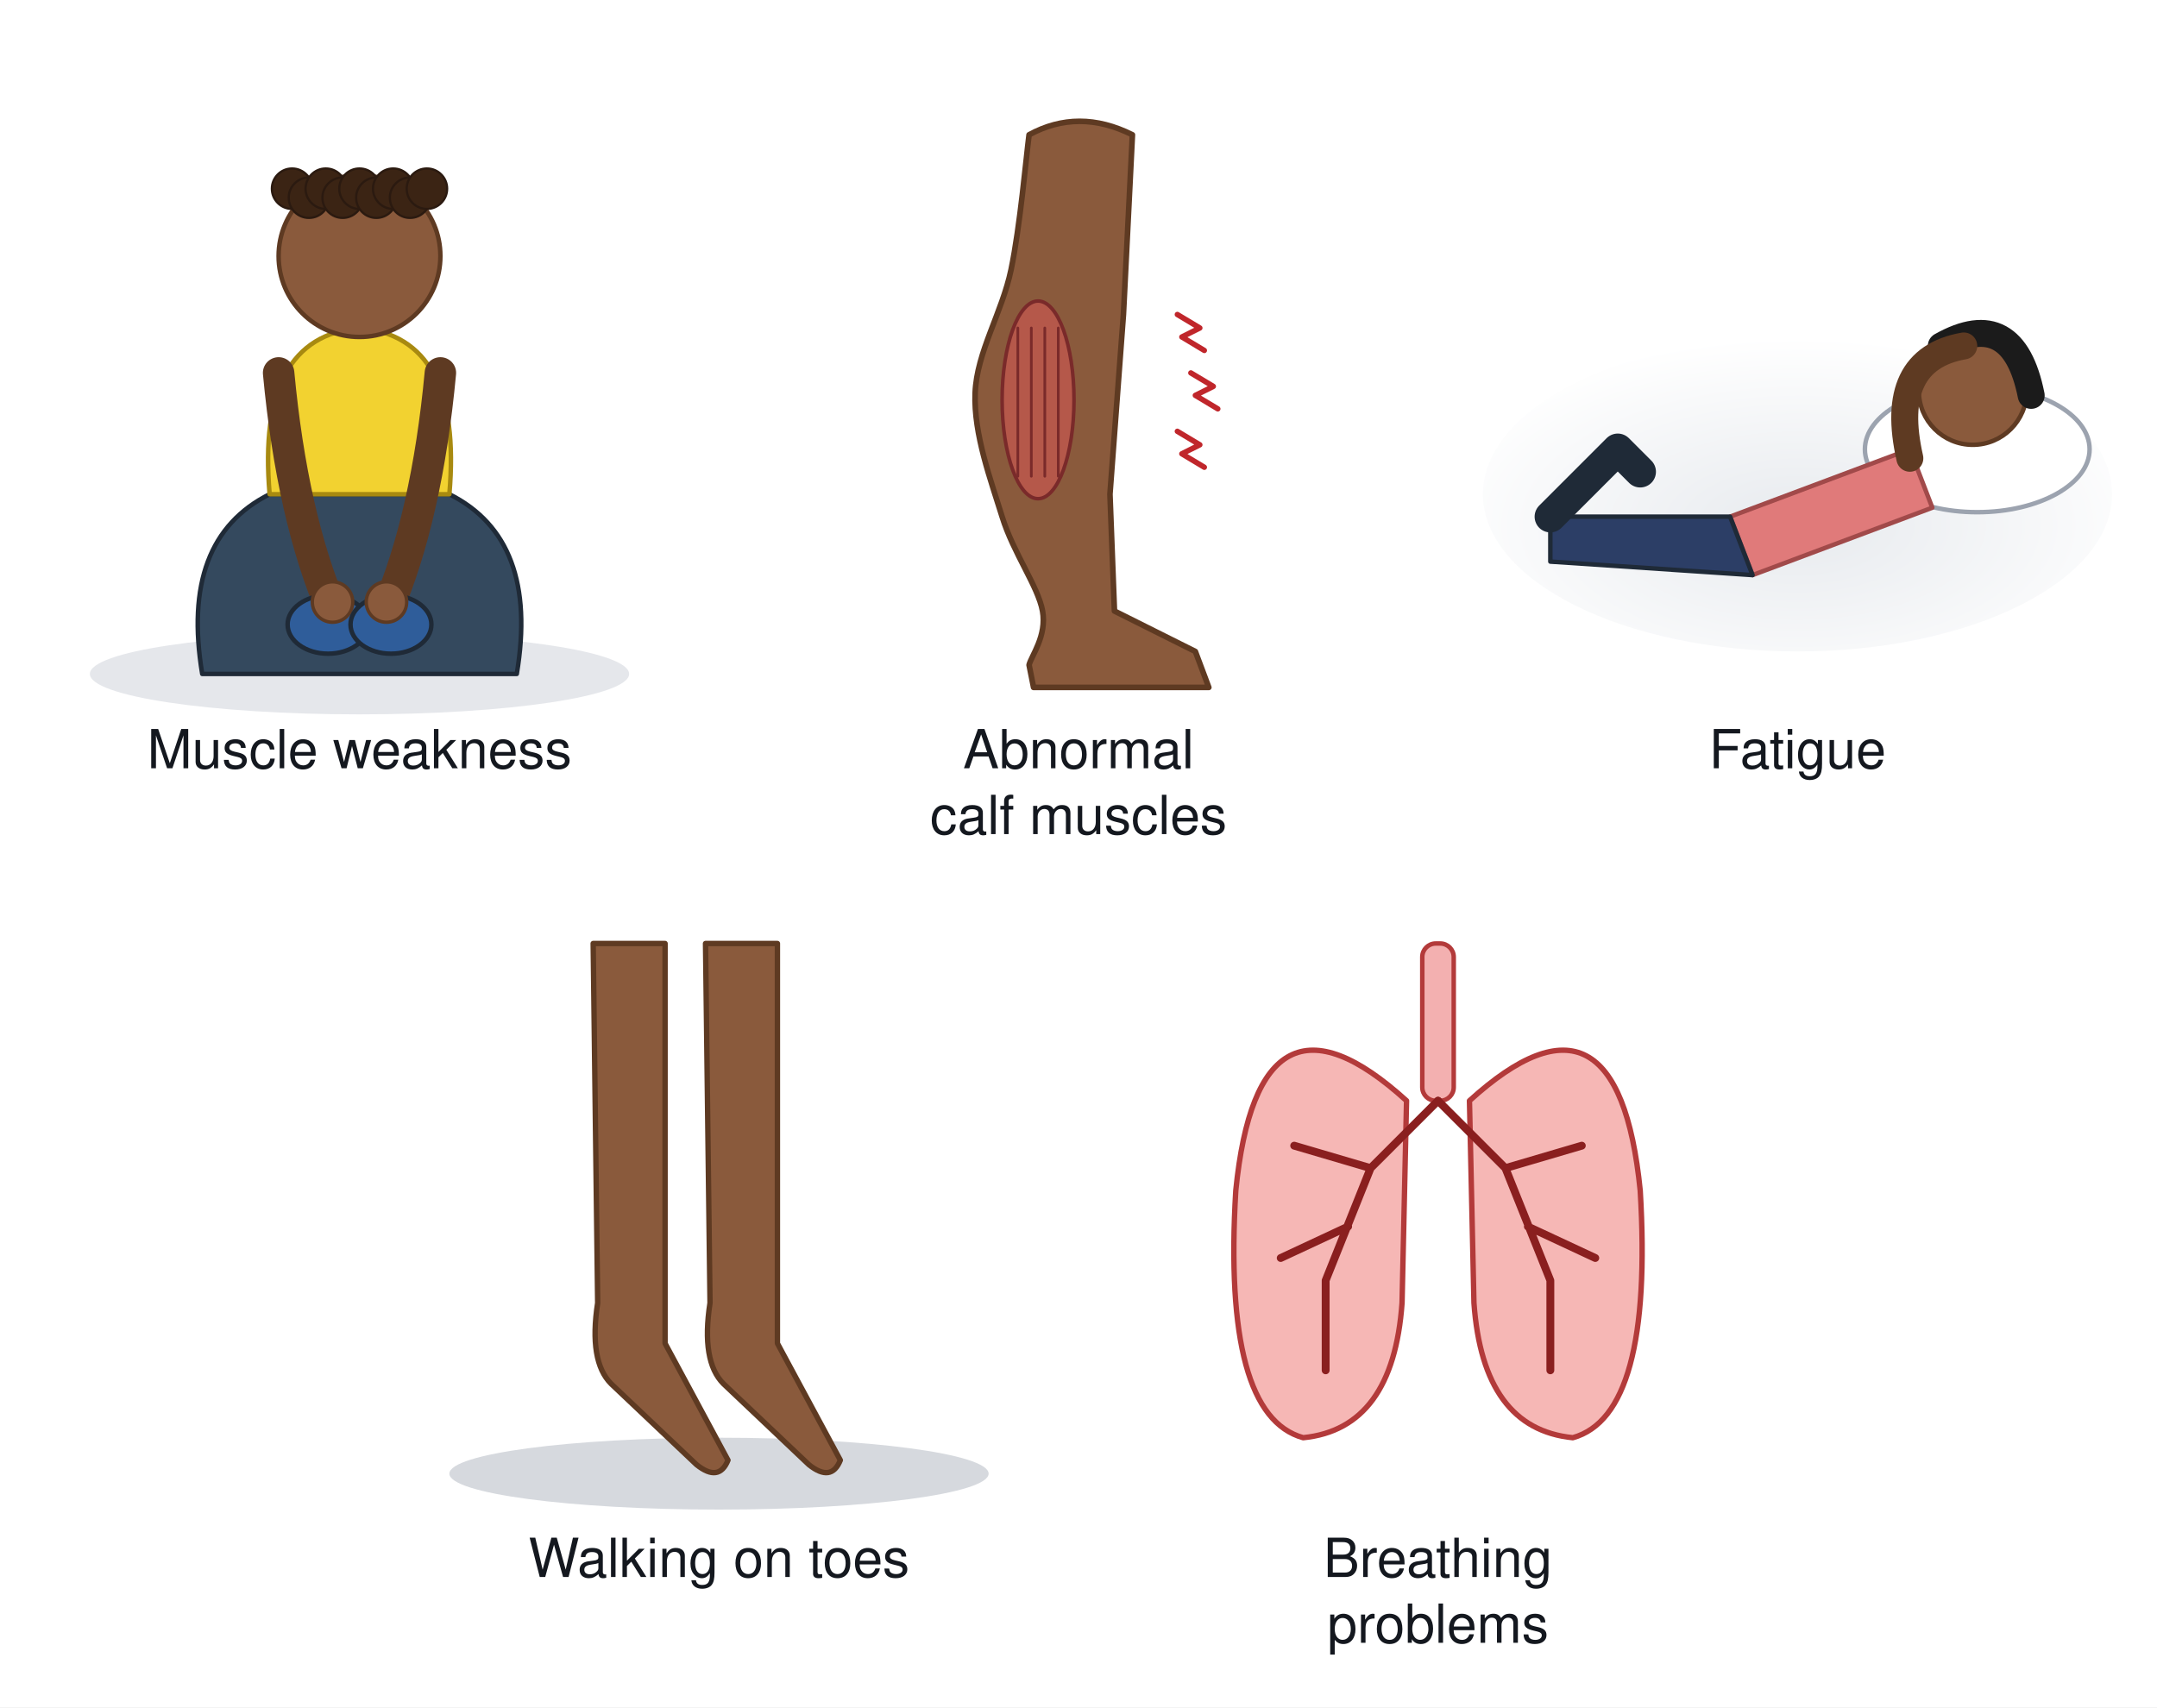
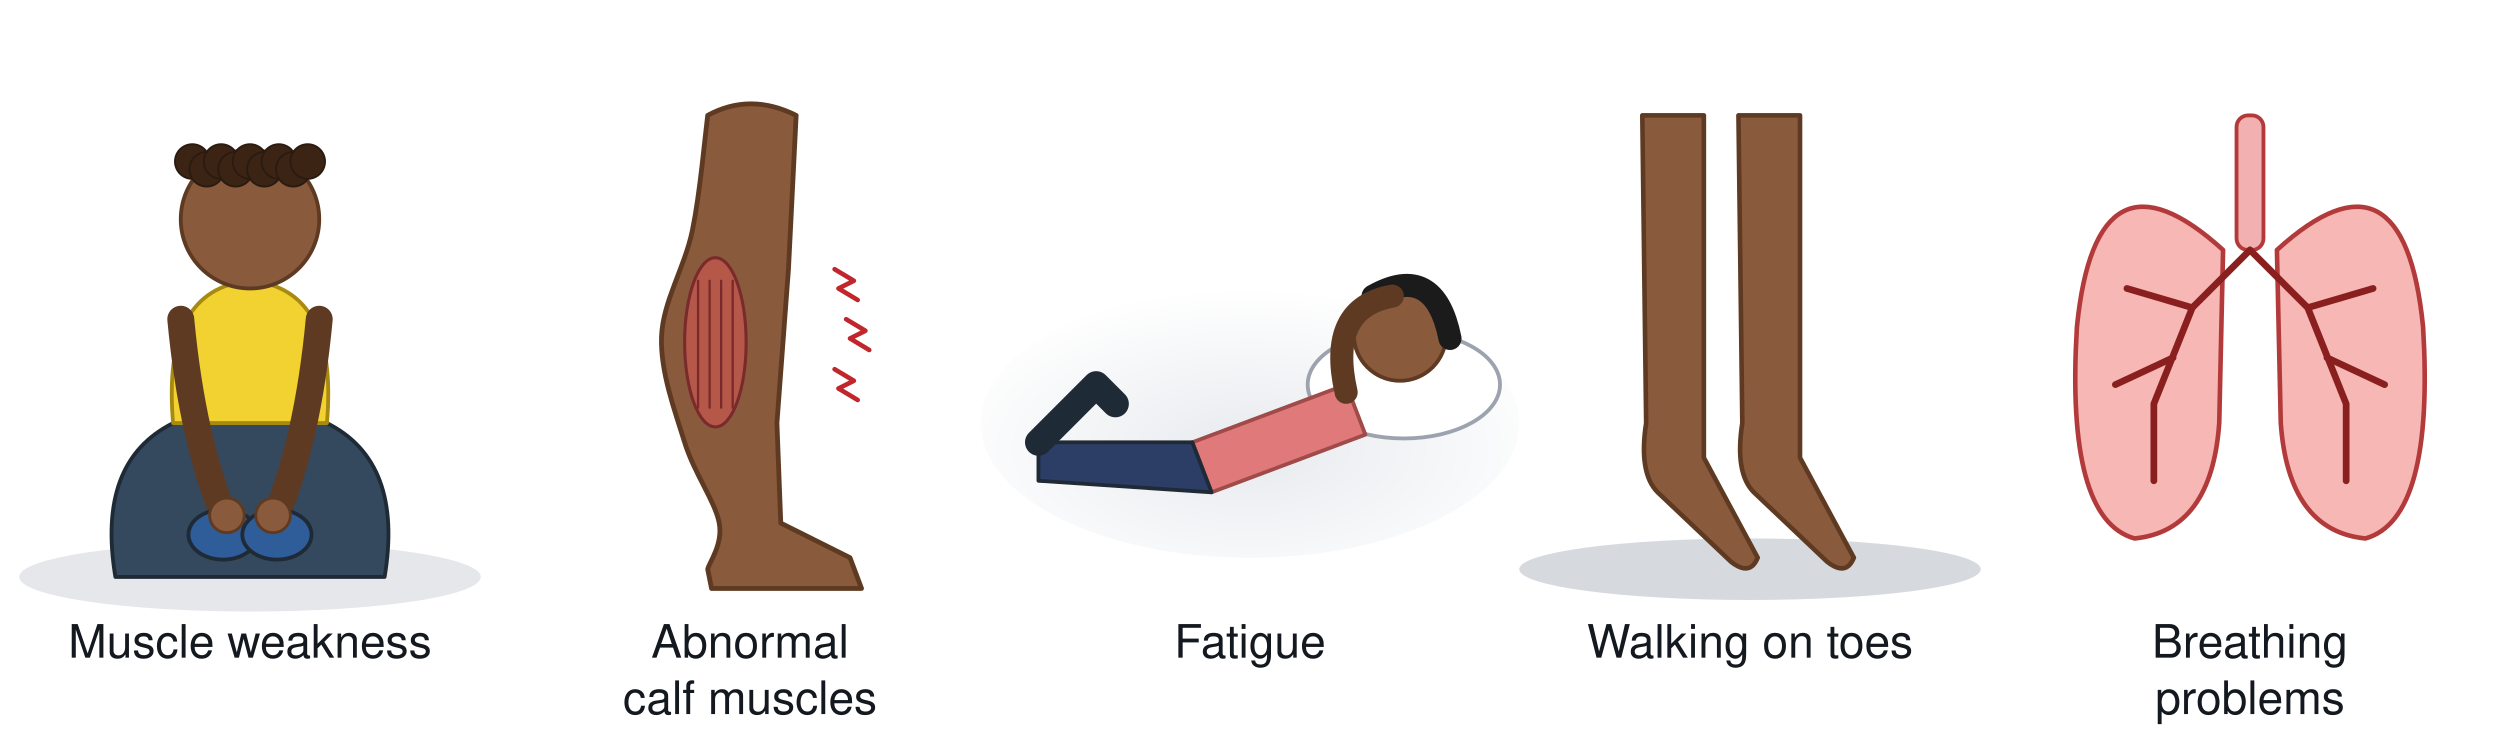
- <svg xmlns="http://www.w3.org/2000/svg" viewBox="0 0 960 760" font-family="Segoe UI, Helvetica, Arial, sans-serif">
-   <rect width="960" height="760" fill="#ffffff" />
+ <svg xmlns="http://www.w3.org/2000/svg" viewBox="0 0 1300 390" font-family="Segoe UI, Helvetica, Arial, sans-serif">
+   <rect width="1300" height="390" fill="#ffffff" />
  <defs>
    <radialGradient id="bg" cx="0.5" cy="0.6" r="0.6">
      <stop offset="0" stop-color="#e7eaee" />
      <stop offset="1" stop-color="#ffffff" />
    </radialGradient>
  </defs>
-   <ellipse cx="160.0" cy="300.0" rx="120.0" ry="18.0" stroke="none" stroke-width="0" fill="#e5e7eb" />
-   <path d="M90 300 Q80 240 120 220 L200 220 Q240 240 230 300 Z" stroke="#1f2a37" stroke-width="2" fill="#34495e" stroke-linejoin="round" stroke-linecap="round" />
-   <path d="M120 220 Q114 150 160 146 Q206 150 200 220 Z" stroke="#a88a10" stroke-width="2" fill="#f2d230" stroke-linejoin="round" stroke-linecap="round" />
-   <path d="M124 166 Q130 230 148 272" stroke="#5e3a22" stroke-width="14" fill="none" stroke-linejoin="round" stroke-linecap="round" />
-   <ellipse cx="146.0" cy="278.0" rx="18.0" ry="13.0" stroke="#1f2a37" stroke-width="2" fill="#2f5d9a" />
-   <circle cx="148.0" cy="268.0" r="9.0" stroke="#5e3a22" stroke-width="1.5" fill="#8a5a3c" />
-   <path d="M196 166 Q190 230 172 272" stroke="#5e3a22" stroke-width="14" fill="none" stroke-linejoin="round" stroke-linecap="round" />
-   <ellipse cx="174.0" cy="278.0" rx="18.0" ry="13.0" stroke="#1f2a37" stroke-width="2" fill="#2f5d9a" />
-   <circle cx="172.0" cy="268.0" r="9.0" stroke="#5e3a22" stroke-width="1.5" fill="#8a5a3c" />
-   <circle cx="160.0" cy="114.0" r="36.0" stroke="#5e3a22" stroke-width="2" fill="#8a5a3c" />
-   <circle cx="130.0" cy="84.0" r="9.0" stroke="#2b1a10" stroke-width="1" fill="#3b2414" />
-   <circle cx="137.5" cy="88.0" r="9.0" stroke="#2b1a10" stroke-width="1" fill="#3b2414" />
-   <circle cx="145.0" cy="84.0" r="9.0" stroke="#2b1a10" stroke-width="1" fill="#3b2414" />
-   <circle cx="152.5" cy="88.0" r="9.0" stroke="#2b1a10" stroke-width="1" fill="#3b2414" />
-   <circle cx="160.0" cy="84.0" r="9.0" stroke="#2b1a10" stroke-width="1" fill="#3b2414" />
-   <circle cx="167.5" cy="88.0" r="9.0" stroke="#2b1a10" stroke-width="1" fill="#3b2414" />
-   <circle cx="175.0" cy="84.0" r="9.0" stroke="#2b1a10" stroke-width="1" fill="#3b2414" />
-   <circle cx="182.5" cy="88.0" r="9.0" stroke="#2b1a10" stroke-width="1" fill="#3b2414" />
-   <circle cx="190.0" cy="84.0" r="9.0" stroke="#2b1a10" stroke-width="1" fill="#3b2414" />
-   <text x="160.0" y="342.0" font-size="24" fill="#14181f" text-anchor="middle" font-weight="400">Muscle weakness</text>
-   <path d="M458.0 60.0 C456.7 70.0 454.0 100.8 450.0 120.0 C446.0 139.2 434.7 156.7 434.0 175.0 C433.3 193.3 441.0 213.8 446.0 230.0 C451.0 246.2 462.0 261.0 464.0 272.0 C466.0 283.0 459.0 292.0 458.0 296.0 L460 306 L538 306 L532 290 L496 272 L494 220 L500 140 L504 60 Q480 48 458 60 Z" stroke="#5e3a22" stroke-width="2.5" fill="#8a5a3c" stroke-linejoin="round" />
-   <ellipse cx="462.0" cy="178.0" rx="16.0" ry="44.0" stroke="#7a2a2a" stroke-width="1.6" fill="#b5584a" />
-   <line x1="453.0" y1="146.0" x2="453.0" y2="212.0" stroke="#7a2a2a" stroke-width="1.2" stroke-linecap="round" />
-   <line x1="459.0" y1="146.0" x2="459.0" y2="212.0" stroke="#7a2a2a" stroke-width="1.2" stroke-linecap="round" />
-   <line x1="465.0" y1="146.0" x2="465.0" y2="212.0" stroke="#7a2a2a" stroke-width="1.2" stroke-linecap="round" />
-   <line x1="471.0" y1="146.0" x2="471.0" y2="212.0" stroke="#7a2a2a" stroke-width="1.2" stroke-linecap="round" />
-   <path d="M524 140 L534 146 L526 150 L536 156" stroke="#c0262b" stroke-width="2.4" fill="none" stroke-linejoin="round" stroke-linecap="round" />
-   <path d="M530 166 L540 172 L532 176 L542 182" stroke="#c0262b" stroke-width="2.4" fill="none" stroke-linejoin="round" stroke-linecap="round" />
-   <path d="M524 192 L534 198 L526 202 L536 208" stroke="#c0262b" stroke-width="2.4" fill="none" stroke-linejoin="round" stroke-linecap="round" />
-   <text x="480.0" y="342.0" font-size="24" fill="#14181f" text-anchor="middle" font-weight="400">Abnormal</text>
-   <text x="480.0" y="371.3" font-size="24" fill="#14181f" text-anchor="middle" font-weight="400">calf muscles</text>
-   <ellipse cx="800.0" cy="220.0" rx="140.0" ry="70.0" stroke="none" stroke-width="0" fill="url(#bg)" />
-   <ellipse cx="880.0" cy="200.0" rx="50.0" ry="28.0" stroke="#9ca3af" stroke-width="2" fill="#ffffff" />
-   <path d="M850 200 L770 230 L780 256 L860 226 Z" stroke="#a14a4a" stroke-width="2" fill="#e07a7a" stroke-linejoin="round" stroke-linecap="round" />
-   <path d="M770 230 L690 230 L690 250 L780 256 Z" stroke="#1f2a37" stroke-width="2" fill="#2c3e66" stroke-linejoin="round" stroke-linecap="round" />
-   <path d="M690 230 L720 200 L730 210" stroke="#1f2a37" stroke-width="14" fill="none" stroke-linejoin="round" stroke-linecap="round" />
-   <circle cx="878.0" cy="174.0" r="24.0" stroke="#5e3a22" stroke-width="2" fill="#8a5a3c" />
-   <path d="M864 154 Q896 136 904 176" stroke="#1b1b1b" stroke-width="12" fill="none" stroke-linejoin="round" stroke-linecap="round" />
-   <path d="M850 204 Q840 160 874 154" stroke="#5e3a22" stroke-width="12" fill="none" stroke-linejoin="round" stroke-linecap="round" />
-   <text x="800.0" y="342.0" font-size="24" fill="#14181f" text-anchor="middle" font-weight="400">Fatigue</text>
-   <ellipse cx="320.0" cy="656.0" rx="120.0" ry="16.0" stroke="none" stroke-width="0" fill="#d6d9de" />
-   <path d="M264 420 L266 580 Q262 606 272 616 L310 652 Q320 660 324 650 L296 598 L296 420 Z" stroke="#5e3a22" stroke-width="2.4" fill="#8a5a3c" stroke-linejoin="round" stroke-linecap="round" />
-   <path d="M314 420 L316 580 Q312 606 322 616 L360 652 Q370 660 374 650 L346 598 L346 420 Z" stroke="#5e3a22" stroke-width="2.4" fill="#8a5a3c" stroke-linejoin="round" stroke-linecap="round" />
-   <text x="320.0" y="702.0" font-size="24" fill="#14181f" text-anchor="middle" font-weight="400">Walking on toes</text>
-   <rect x="633.0" y="420.0" width="14.0" height="70.0" rx="6" stroke="#b33a3a" stroke-width="2" fill="#f3b0b0" />
-   <path d="M626 490 Q560 430 550 530 Q544 630 580 640 Q620 636 624 580 Z" stroke="#b33a3a" stroke-width="2.4" fill="#f6b7b5" stroke-linejoin="round" stroke-linecap="round" />
-   <path d="M640 490 L610 520 L590 570 M610 520 L576 510 M600 546 L570 560 M590 570 L590 610" stroke="#8a1f1f" stroke-width="3.5" fill="none" stroke-linejoin="round" stroke-linecap="round" />
-   <path d="M654 490 Q720 430 730 530 Q736 630 700 640 Q660 636 656 580 Z" stroke="#b33a3a" stroke-width="2.4" fill="#f6b7b5" stroke-linejoin="round" stroke-linecap="round" />
-   <path d="M640 490 L670 520 L690 570 M670 520 L704 510 M680 546 L710 560 M690 570 L690 610" stroke="#8a1f1f" stroke-width="3.5" fill="none" stroke-linejoin="round" stroke-linecap="round" />
-   <text x="640.0" y="702.0" font-size="24" fill="#14181f" text-anchor="middle" font-weight="400">Breathing</text>
-   <text x="640.0" y="731.3" font-size="24" fill="#14181f" text-anchor="middle" font-weight="400">problems</text>
+   <g transform="translate(-30 0)">
+     <ellipse cx="160.0" cy="300.0" rx="120.0" ry="18.0" stroke="none" stroke-width="0" fill="#e5e7eb" />
+     <path d="M90 300 Q80 240 120 220 L200 220 Q240 240 230 300 Z" stroke="#1f2a37" stroke-width="2" fill="#34495e" stroke-linejoin="round" stroke-linecap="round" />
+     <path d="M120 220 Q114 150 160 146 Q206 150 200 220 Z" stroke="#a88a10" stroke-width="2" fill="#f2d230" stroke-linejoin="round" stroke-linecap="round" />
+     <path d="M124 166 Q130 230 148 272" stroke="#5e3a22" stroke-width="14" fill="none" stroke-linejoin="round" stroke-linecap="round" />
+     <ellipse cx="146.0" cy="278.0" rx="18.0" ry="13.0" stroke="#1f2a37" stroke-width="2" fill="#2f5d9a" />
+     <circle cx="148.0" cy="268.0" r="9.0" stroke="#5e3a22" stroke-width="1.5" fill="#8a5a3c" />
+     <path d="M196 166 Q190 230 172 272" stroke="#5e3a22" stroke-width="14" fill="none" stroke-linejoin="round" stroke-linecap="round" />
+     <ellipse cx="174.0" cy="278.0" rx="18.0" ry="13.0" stroke="#1f2a37" stroke-width="2" fill="#2f5d9a" />
+     <circle cx="172.0" cy="268.0" r="9.0" stroke="#5e3a22" stroke-width="1.5" fill="#8a5a3c" />
+     <circle cx="160.0" cy="114.0" r="36.0" stroke="#5e3a22" stroke-width="2" fill="#8a5a3c" />
+     <circle cx="130.0" cy="84.0" r="9.0" stroke="#2b1a10" stroke-width="1" fill="#3b2414" />
+     <circle cx="137.5" cy="88.0" r="9.0" stroke="#2b1a10" stroke-width="1" fill="#3b2414" />
+     <circle cx="145.0" cy="84.0" r="9.0" stroke="#2b1a10" stroke-width="1" fill="#3b2414" />
+     <circle cx="152.5" cy="88.0" r="9.0" stroke="#2b1a10" stroke-width="1" fill="#3b2414" />
+     <circle cx="160.0" cy="84.0" r="9.0" stroke="#2b1a10" stroke-width="1" fill="#3b2414" />
+     <circle cx="167.5" cy="88.0" r="9.0" stroke="#2b1a10" stroke-width="1" fill="#3b2414" />
+     <circle cx="175.0" cy="84.0" r="9.0" stroke="#2b1a10" stroke-width="1" fill="#3b2414" />
+     <circle cx="182.5" cy="88.0" r="9.0" stroke="#2b1a10" stroke-width="1" fill="#3b2414" />
+     <circle cx="190.0" cy="84.0" r="9.0" stroke="#2b1a10" stroke-width="1" fill="#3b2414" />
+     <text x="160.0" y="342.0" font-size="24" fill="#14181f" text-anchor="middle" font-weight="400">Muscle weakness</text>
+   </g>
+   <g transform="translate(-90 0)">
+     <path d="M458.0 60.0 C456.7 70.0 454.0 100.8 450.0 120.0 C446.0 139.2 434.7 156.7 434.0 175.0 C433.3 193.3 441.0 213.8 446.0 230.0 C451.0 246.2 462.0 261.0 464.0 272.0 C466.0 283.0 459.0 292.0 458.0 296.0 L460 306 L538 306 L532 290 L496 272 L494 220 L500 140 L504 60 Q480 48 458 60 Z" stroke="#5e3a22" stroke-width="2.5" fill="#8a5a3c" stroke-linejoin="round" />
+     <ellipse cx="462.0" cy="178.0" rx="16.0" ry="44.0" stroke="#7a2a2a" stroke-width="1.6" fill="#b5584a" />
+     <line x1="453.0" y1="146.0" x2="453.0" y2="212.0" stroke="#7a2a2a" stroke-width="1.2" stroke-linecap="round" />
+     <line x1="459.0" y1="146.0" x2="459.0" y2="212.0" stroke="#7a2a2a" stroke-width="1.2" stroke-linecap="round" />
+     <line x1="465.0" y1="146.0" x2="465.0" y2="212.0" stroke="#7a2a2a" stroke-width="1.2" stroke-linecap="round" />
+     <line x1="471.0" y1="146.0" x2="471.0" y2="212.0" stroke="#7a2a2a" stroke-width="1.2" stroke-linecap="round" />
+     <path d="M524 140 L534 146 L526 150 L536 156" stroke="#c0262b" stroke-width="2.4" fill="none" stroke-linejoin="round" stroke-linecap="round" />
+     <path d="M530 166 L540 172 L532 176 L542 182" stroke="#c0262b" stroke-width="2.4" fill="none" stroke-linejoin="round" stroke-linecap="round" />
+     <path d="M524 192 L534 198 L526 202 L536 208" stroke="#c0262b" stroke-width="2.4" fill="none" stroke-linejoin="round" stroke-linecap="round" />
+     <text x="480.0" y="342.0" font-size="24" fill="#14181f" text-anchor="middle" font-weight="400">Abnormal</text>
+     <text x="480.0" y="371.3" font-size="24" fill="#14181f" text-anchor="middle" font-weight="400">calf muscles</text>
+   </g>
+   <g transform="translate(-150 0)">
+     <ellipse cx="800.0" cy="220.0" rx="140.0" ry="70.0" stroke="none" stroke-width="0" fill="url(#bg)" />
+     <ellipse cx="880.0" cy="200.0" rx="50.0" ry="28.0" stroke="#9ca3af" stroke-width="2" fill="#ffffff" />
+     <path d="M850 200 L770 230 L780 256 L860 226 Z" stroke="#a14a4a" stroke-width="2" fill="#e07a7a" stroke-linejoin="round" stroke-linecap="round" />
+     <path d="M770 230 L690 230 L690 250 L780 256 Z" stroke="#1f2a37" stroke-width="2" fill="#2c3e66" stroke-linejoin="round" stroke-linecap="round" />
+     <path d="M690 230 L720 200 L730 210" stroke="#1f2a37" stroke-width="14" fill="none" stroke-linejoin="round" stroke-linecap="round" />
+     <circle cx="878.0" cy="174.0" r="24.0" stroke="#5e3a22" stroke-width="2" fill="#8a5a3c" />
+     <path d="M864 154 Q896 136 904 176" stroke="#1b1b1b" stroke-width="12" fill="none" stroke-linejoin="round" stroke-linecap="round" />
+     <path d="M850 204 Q840 160 874 154" stroke="#5e3a22" stroke-width="12" fill="none" stroke-linejoin="round" stroke-linecap="round" />
+     <text x="800.0" y="342.0" font-size="24" fill="#14181f" text-anchor="middle" font-weight="400">Fatigue</text>
+   </g>
+   <g transform="translate(590 -360)">
+     <ellipse cx="320.0" cy="656.0" rx="120.0" ry="16.0" stroke="none" stroke-width="0" fill="#d6d9de" />
+     <path d="M264 420 L266 580 Q262 606 272 616 L310 652 Q320 660 324 650 L296 598 L296 420 Z" stroke="#5e3a22" stroke-width="2.4" fill="#8a5a3c" stroke-linejoin="round" stroke-linecap="round" />
+     <path d="M314 420 L316 580 Q312 606 322 616 L360 652 Q370 660 374 650 L346 598 L346 420 Z" stroke="#5e3a22" stroke-width="2.4" fill="#8a5a3c" stroke-linejoin="round" stroke-linecap="round" />
+     <text x="320.0" y="702.0" font-size="24" fill="#14181f" text-anchor="middle" font-weight="400">Walking on toes</text>
+   </g>
+   <g transform="translate(530 -360)">
+     <rect x="633.0" y="420.0" width="14.0" height="70.0" rx="6" stroke="#b33a3a" stroke-width="2" fill="#f3b0b0" />
+     <path d="M626 490 Q560 430 550 530 Q544 630 580 640 Q620 636 624 580 Z" stroke="#b33a3a" stroke-width="2.4" fill="#f6b7b5" stroke-linejoin="round" stroke-linecap="round" />
+     <path d="M640 490 L610 520 L590 570 M610 520 L576 510 M600 546 L570 560 M590 570 L590 610" stroke="#8a1f1f" stroke-width="3.5" fill="none" stroke-linejoin="round" stroke-linecap="round" />
+     <path d="M654 490 Q720 430 730 530 Q736 630 700 640 Q660 636 656 580 Z" stroke="#b33a3a" stroke-width="2.4" fill="#f6b7b5" stroke-linejoin="round" stroke-linecap="round" />
+     <path d="M640 490 L670 520 L690 570 M670 520 L704 510 M680 546 L710 560 M690 570 L690 610" stroke="#8a1f1f" stroke-width="3.5" fill="none" stroke-linejoin="round" stroke-linecap="round" />
+     <text x="640.0" y="702.0" font-size="24" fill="#14181f" text-anchor="middle" font-weight="400">Breathing</text>
+     <text x="640.0" y="731.3" font-size="24" fill="#14181f" text-anchor="middle" font-weight="400">problems</text>
+   </g>
</svg>
